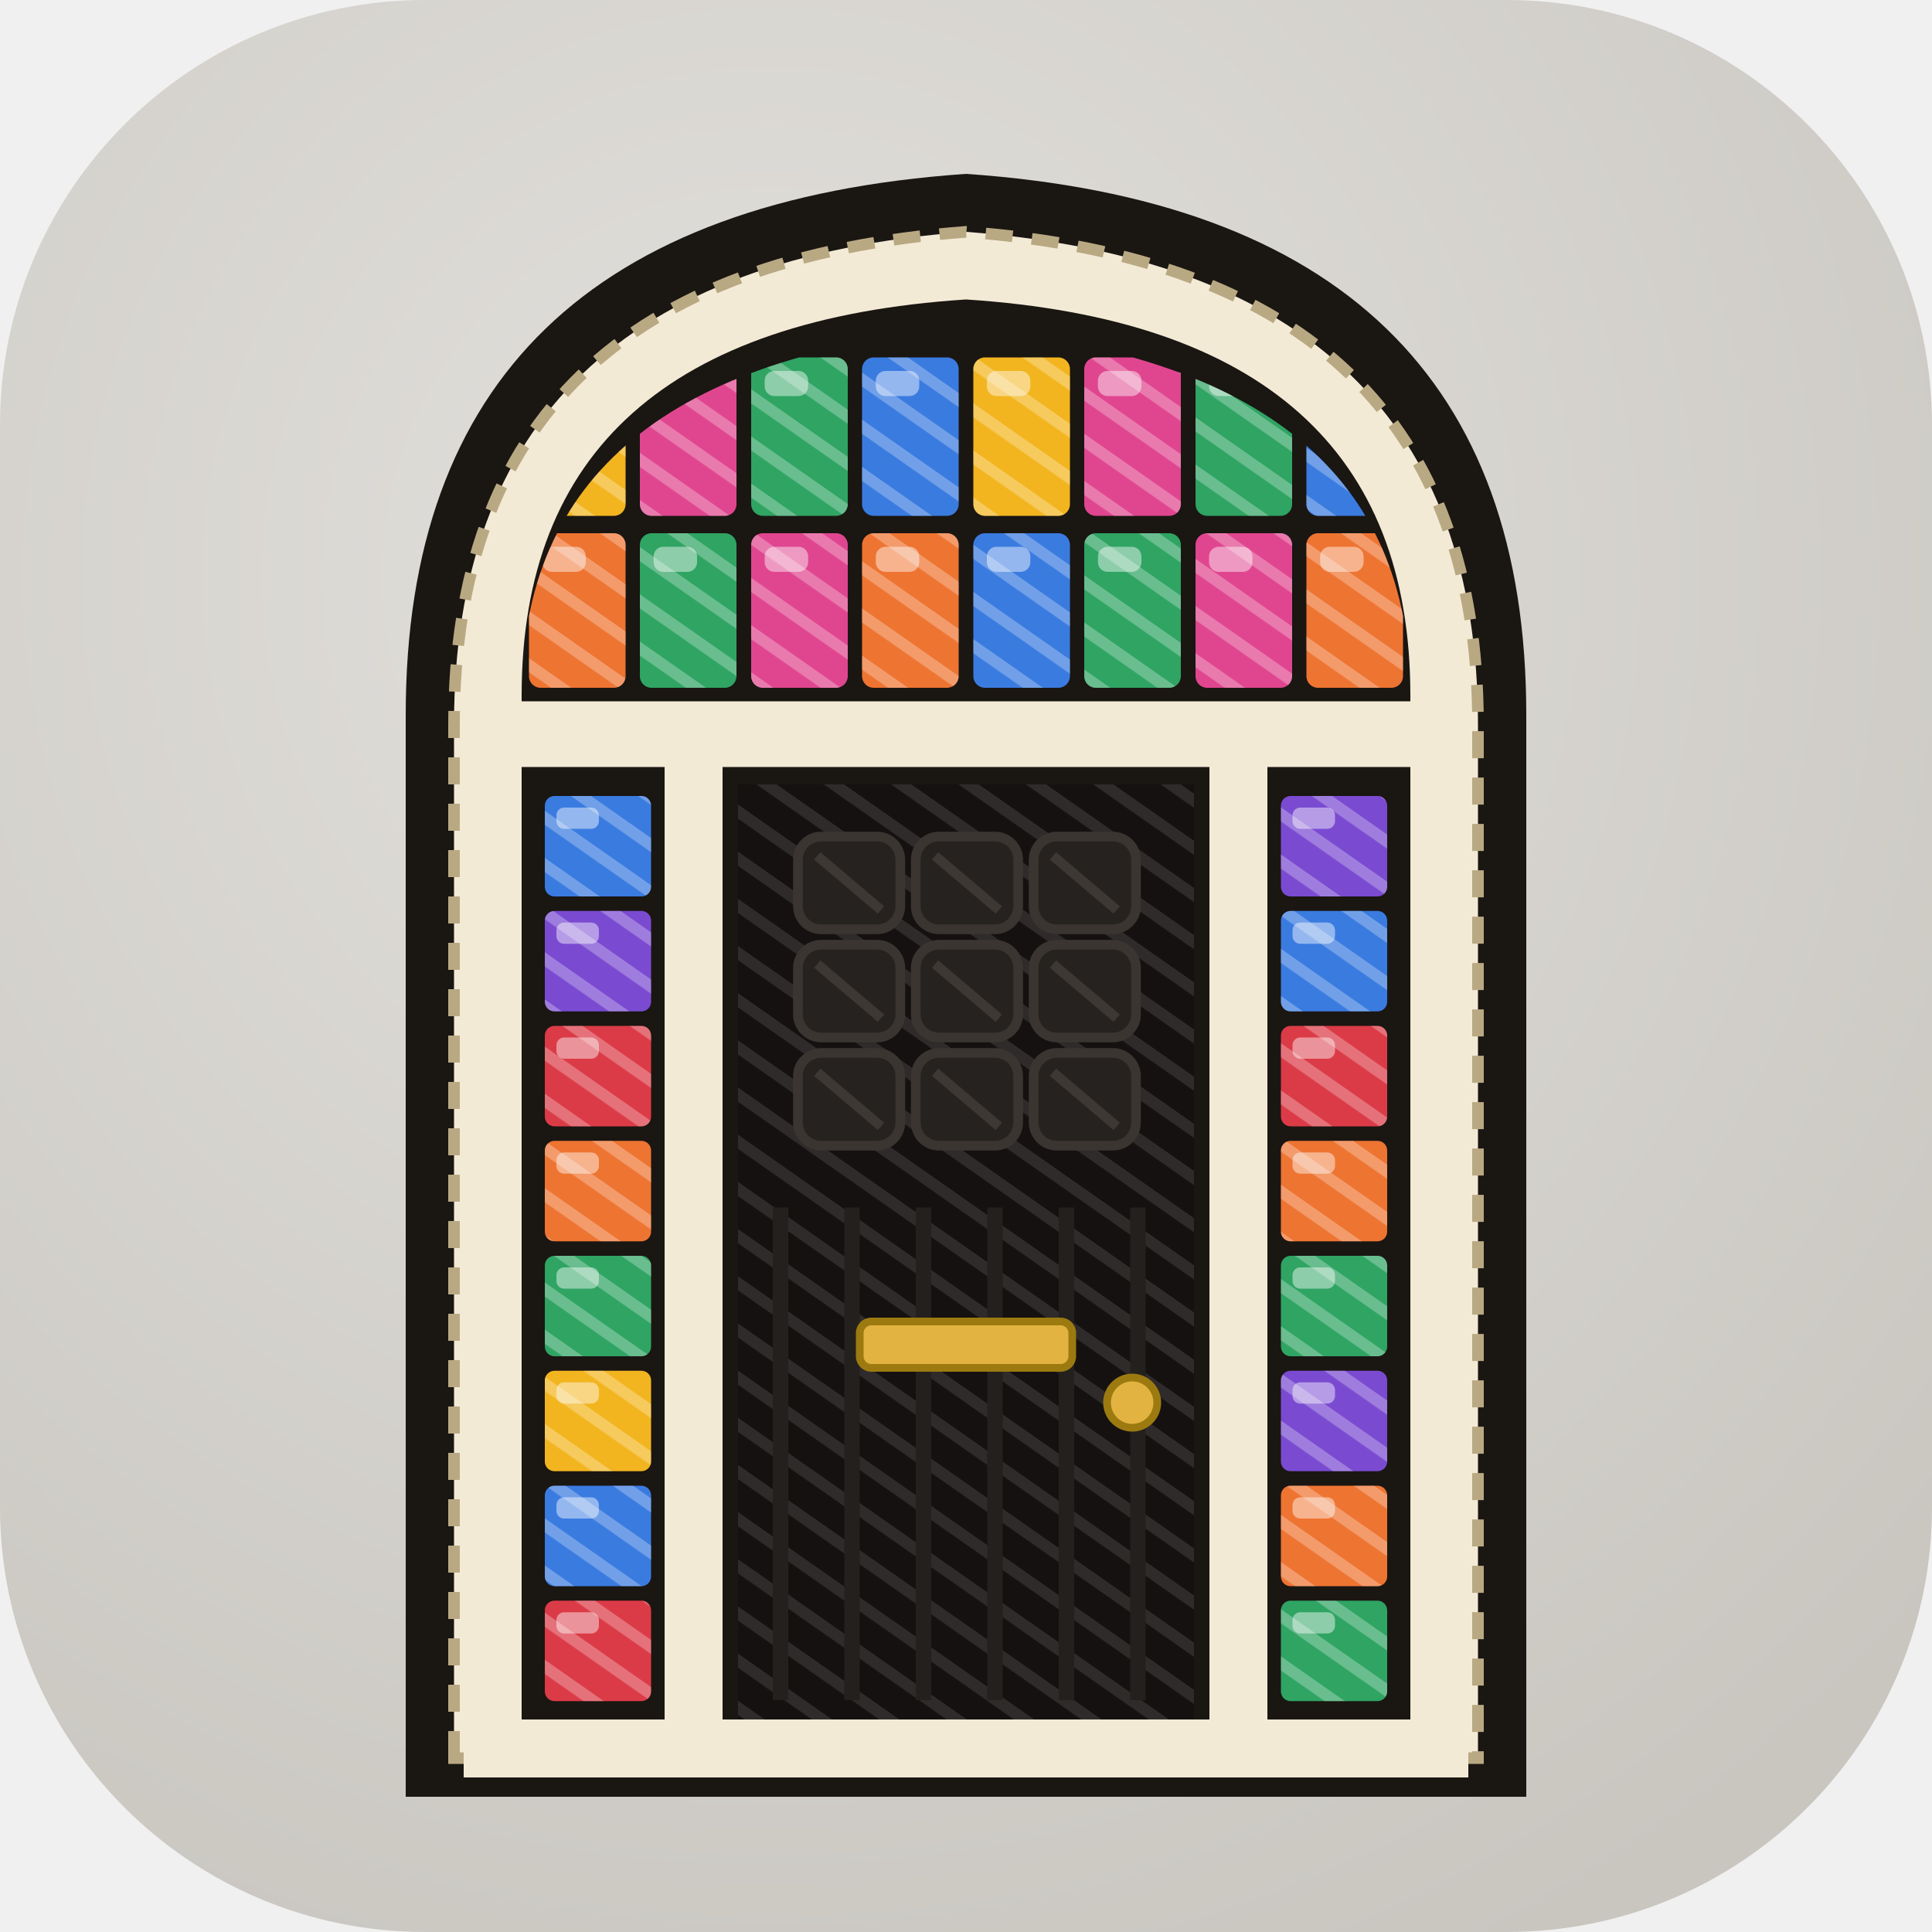
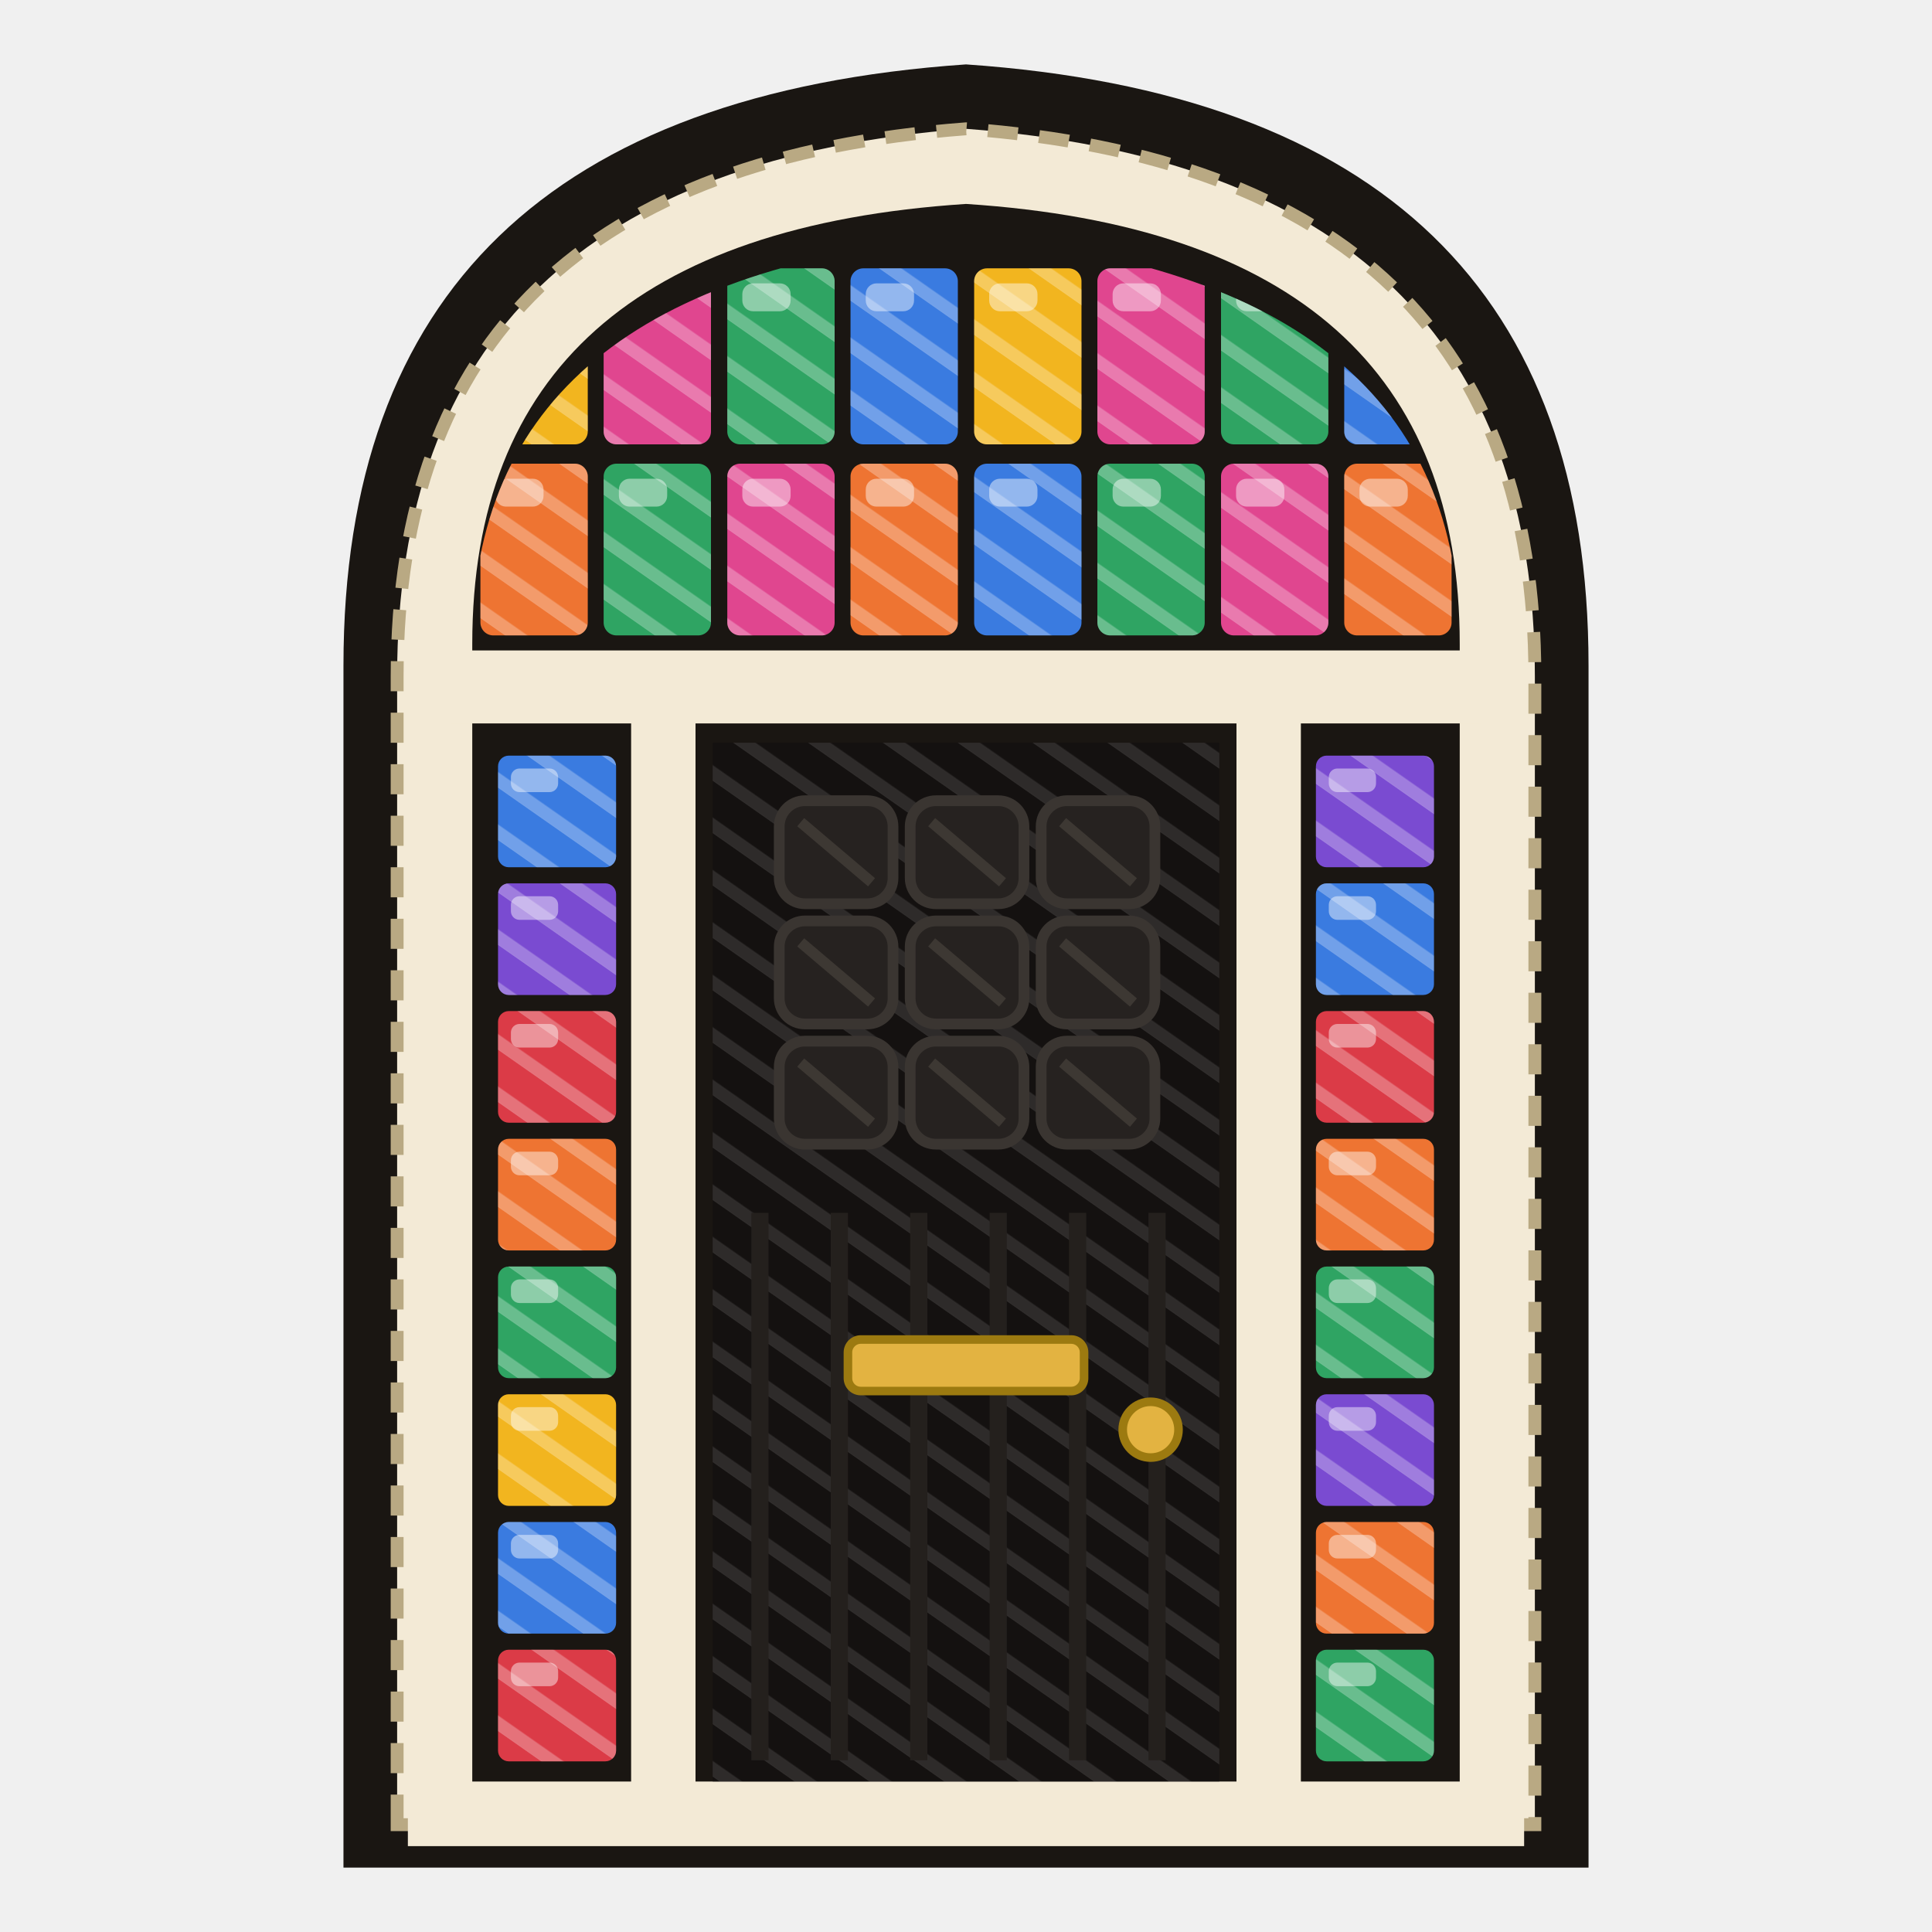
- <svg xmlns="http://www.w3.org/2000/svg" viewBox="0 0 100 100">
+ <svg xmlns="http://www.w3.org/2000/svg" viewBox="5 6 90 90">
  <defs>
    <pattern id="s" width="2" height="2" patternUnits="userSpaceOnUse" patternTransform="rotate(35)">
      <line x1="0" y1=".5" x2="2" y2=".5" stroke="#fff" stroke-opacity=".28" stroke-width=".6" />
    </pattern>
    <clipPath id="arch">
      <path d="M27 37 V36 Q27 19 50 17 Q73 19 73 36 V37 Z" />
    </clipPath>
-     <radialGradient id="bg" cx="40%" cy="30%" r="80%">
-       <stop offset="0" stop-color="#e2e0dc" />
-       <stop offset="1" stop-color="#c9c6c0" />
-     </radialGradient>
  </defs>
-   <rect width="100" height="100" rx="22" fill="url(#bg)" />
  <path d="M21 93 V37 Q21 11 50 9 Q79 11 79 37 V93 Z" fill="#1a1612" />
  <path d="M23.5 91 V37.5 Q23.5 14 50 12 Q76.5 14 76.5 37.5 V91 Z" fill="#f3ead6" />
  <path d="M23.5 91 V37.5 Q23.5 14 50 12 Q76.5 14 76.5 37.5 V91 Z" fill="none" stroke="#b9a983" stroke-width=".6" stroke-dasharray="1.4 1" />
  <path d="M27 89 V36 Q27 17 50 15.5 Q73 17 73 36 V89 Z" fill="#1a1612" />
  <g clip-path="url(#arch)">
    <rect x="27.38" y="18.5" width="5.0" height="8.2" rx=".6" fill="#f2b51f" />
    <rect x="27.38" y="18.5" width="5.0" height="8.2" rx=".6" fill="url(#s)" />
    <rect x="28.07" y="19.2" width="2.25" height="1.3" rx=".5" fill="#fff" opacity=".45" />
    <rect x="33.12" y="18.5" width="5.0" height="8.2" rx=".6" fill="#e0468f" />
    <rect x="33.12" y="18.5" width="5.0" height="8.2" rx=".6" fill="url(#s)" />
    <rect x="33.83" y="19.2" width="2.25" height="1.3" rx=".5" fill="#fff" opacity=".45" />
    <rect x="38.88" y="18.5" width="5.0" height="8.2" rx=".6" fill="#2fa463" />
    <rect x="38.88" y="18.5" width="5.0" height="8.2" rx=".6" fill="url(#s)" />
    <rect x="39.58" y="19.2" width="2.25" height="1.3" rx=".5" fill="#fff" opacity=".45" />
    <rect x="44.62" y="18.5" width="5.0" height="8.2" rx=".6" fill="#3a7be0" />
    <rect x="44.62" y="18.5" width="5.0" height="8.2" rx=".6" fill="url(#s)" />
    <rect x="45.33" y="19.2" width="2.25" height="1.3" rx=".5" fill="#fff" opacity=".45" />
    <rect x="50.38" y="18.5" width="5.0" height="8.2" rx=".6" fill="#f2b51f" />
    <rect x="50.38" y="18.5" width="5.0" height="8.2" rx=".6" fill="url(#s)" />
    <rect x="51.08" y="19.2" width="2.25" height="1.3" rx=".5" fill="#fff" opacity=".45" />
    <rect x="56.12" y="18.5" width="5.0" height="8.2" rx=".6" fill="#e0468f" />
    <rect x="56.12" y="18.5" width="5.0" height="8.2" rx=".6" fill="url(#s)" />
    <rect x="56.83" y="19.2" width="2.25" height="1.3" rx=".5" fill="#fff" opacity=".45" />
    <rect x="61.88" y="18.5" width="5.0" height="8.2" rx=".6" fill="#2fa463" />
    <rect x="61.88" y="18.5" width="5.0" height="8.2" rx=".6" fill="url(#s)" />
    <rect x="62.58" y="19.2" width="2.25" height="1.3" rx=".5" fill="#fff" opacity=".45" />
    <rect x="67.62" y="18.5" width="5.0" height="8.2" rx=".6" fill="#3a7be0" />
    <rect x="67.62" y="18.5" width="5.0" height="8.2" rx=".6" fill="url(#s)" />
    <rect x="68.33" y="19.2" width="2.25" height="1.3" rx=".5" fill="#fff" opacity=".45" />
    <rect x="27.38" y="27.6" width="5.0" height="8" rx=".6" fill="#ee7432" />
    <rect x="27.38" y="27.6" width="5.0" height="8" rx=".6" fill="url(#s)" />
    <rect x="28.07" y="28.3" width="2.25" height="1.3" rx=".5" fill="#fff" opacity=".45" />
    <rect x="33.12" y="27.6" width="5.0" height="8" rx=".6" fill="#2fa463" />
    <rect x="33.12" y="27.6" width="5.0" height="8" rx=".6" fill="url(#s)" />
    <rect x="33.83" y="28.3" width="2.25" height="1.3" rx=".5" fill="#fff" opacity=".45" />
    <rect x="38.88" y="27.6" width="5.0" height="8" rx=".6" fill="#e0468f" />
    <rect x="38.88" y="27.6" width="5.0" height="8" rx=".6" fill="url(#s)" />
    <rect x="39.58" y="28.3" width="2.25" height="1.3" rx=".5" fill="#fff" opacity=".45" />
    <rect x="44.62" y="27.6" width="5.0" height="8" rx=".6" fill="#ee7432" />
    <rect x="44.62" y="27.6" width="5.0" height="8" rx=".6" fill="url(#s)" />
    <rect x="45.33" y="28.3" width="2.25" height="1.3" rx=".5" fill="#fff" opacity=".45" />
    <rect x="50.38" y="27.6" width="5.0" height="8" rx=".6" fill="#3a7be0" />
    <rect x="50.38" y="27.6" width="5.0" height="8" rx=".6" fill="url(#s)" />
    <rect x="51.08" y="28.3" width="2.25" height="1.3" rx=".5" fill="#fff" opacity=".45" />
    <rect x="56.12" y="27.6" width="5.0" height="8" rx=".6" fill="#2fa463" />
    <rect x="56.12" y="27.6" width="5.0" height="8" rx=".6" fill="url(#s)" />
    <rect x="56.83" y="28.3" width="2.25" height="1.3" rx=".5" fill="#fff" opacity=".45" />
    <rect x="61.88" y="27.6" width="5.0" height="8" rx=".6" fill="#e0468f" />
    <rect x="61.88" y="27.6" width="5.0" height="8" rx=".6" fill="url(#s)" />
    <rect x="62.58" y="28.3" width="2.25" height="1.3" rx=".5" fill="#fff" opacity=".45" />
    <rect x="67.62" y="27.6" width="5.0" height="8" rx=".6" fill="#ee7432" />
    <rect x="67.62" y="27.6" width="5.0" height="8" rx=".6" fill="url(#s)" />
    <rect x="68.33" y="28.3" width="2.25" height="1.3" rx=".5" fill="#fff" opacity=".45" />
  </g>
  <rect x="26" y="36.3" width="48" height="3.4" fill="#f3ead6" />
  <rect x="28.2" y="41.20" width="5.5" height="5.2" rx=".5" fill="#3a7be0" />
  <rect x="28.2" y="41.20" width="5.5" height="5.2" rx=".5" fill="url(#s)" />
  <rect x="28.8" y="41.80" width="2.2" height="1.1" rx=".4" fill="#fff" opacity=".45" />
  <rect x="28.2" y="47.15" width="5.5" height="5.2" rx=".5" fill="#7a4bd1" />
  <rect x="28.2" y="47.15" width="5.5" height="5.2" rx=".5" fill="url(#s)" />
  <rect x="28.8" y="47.75" width="2.2" height="1.1" rx=".4" fill="#fff" opacity=".45" />
  <rect x="28.2" y="53.10" width="5.5" height="5.2" rx=".5" fill="#db3b47" />
  <rect x="28.2" y="53.10" width="5.5" height="5.2" rx=".5" fill="url(#s)" />
  <rect x="28.8" y="53.70" width="2.2" height="1.1" rx=".4" fill="#fff" opacity=".45" />
  <rect x="28.2" y="59.05" width="5.5" height="5.2" rx=".5" fill="#ee7432" />
  <rect x="28.2" y="59.05" width="5.5" height="5.2" rx=".5" fill="url(#s)" />
  <rect x="28.8" y="59.65" width="2.2" height="1.1" rx=".4" fill="#fff" opacity=".45" />
  <rect x="28.2" y="65.00" width="5.5" height="5.2" rx=".5" fill="#2fa463" />
  <rect x="28.2" y="65.00" width="5.5" height="5.2" rx=".5" fill="url(#s)" />
  <rect x="28.8" y="65.60" width="2.2" height="1.1" rx=".4" fill="#fff" opacity=".45" />
  <rect x="28.2" y="70.95" width="5.5" height="5.2" rx=".5" fill="#f2b51f" />
  <rect x="28.2" y="70.95" width="5.5" height="5.2" rx=".5" fill="url(#s)" />
  <rect x="28.8" y="71.55" width="2.2" height="1.1" rx=".4" fill="#fff" opacity=".45" />
  <rect x="28.2" y="76.90" width="5.5" height="5.2" rx=".5" fill="#3a7be0" />
  <rect x="28.2" y="76.90" width="5.5" height="5.2" rx=".5" fill="url(#s)" />
  <rect x="28.8" y="77.50" width="2.2" height="1.1" rx=".4" fill="#fff" opacity=".45" />
  <rect x="28.2" y="82.85" width="5.5" height="5.2" rx=".5" fill="#db3b47" />
  <rect x="28.2" y="82.85" width="5.5" height="5.2" rx=".5" fill="url(#s)" />
  <rect x="28.8" y="83.45" width="2.2" height="1.1" rx=".4" fill="#fff" opacity=".45" />
  <rect x="66.3" y="41.20" width="5.5" height="5.2" rx=".5" fill="#7a4bd1" />
  <rect x="66.3" y="41.20" width="5.5" height="5.2" rx=".5" fill="url(#s)" />
  <rect x="66.9" y="41.80" width="2.2" height="1.1" rx=".4" fill="#fff" opacity=".45" />
  <rect x="66.3" y="47.15" width="5.5" height="5.2" rx=".5" fill="#3a7be0" />
  <rect x="66.3" y="47.15" width="5.5" height="5.2" rx=".5" fill="url(#s)" />
  <rect x="66.9" y="47.75" width="2.2" height="1.1" rx=".4" fill="#fff" opacity=".45" />
  <rect x="66.3" y="53.10" width="5.5" height="5.2" rx=".5" fill="#db3b47" />
  <rect x="66.3" y="53.10" width="5.5" height="5.2" rx=".5" fill="url(#s)" />
  <rect x="66.9" y="53.70" width="2.2" height="1.1" rx=".4" fill="#fff" opacity=".45" />
  <rect x="66.3" y="59.05" width="5.5" height="5.2" rx=".5" fill="#ee7432" />
  <rect x="66.3" y="59.05" width="5.5" height="5.2" rx=".5" fill="url(#s)" />
  <rect x="66.9" y="59.65" width="2.2" height="1.1" rx=".4" fill="#fff" opacity=".45" />
  <rect x="66.3" y="65.00" width="5.5" height="5.2" rx=".5" fill="#2fa463" />
  <rect x="66.3" y="65.00" width="5.5" height="5.2" rx=".5" fill="url(#s)" />
  <rect x="66.9" y="65.60" width="2.2" height="1.1" rx=".4" fill="#fff" opacity=".45" />
  <rect x="66.3" y="70.95" width="5.5" height="5.2" rx=".5" fill="#7a4bd1" />
  <rect x="66.3" y="70.95" width="5.5" height="5.2" rx=".5" fill="url(#s)" />
  <rect x="66.9" y="71.55" width="2.2" height="1.1" rx=".4" fill="#fff" opacity=".45" />
  <rect x="66.3" y="76.90" width="5.5" height="5.2" rx=".5" fill="#ee7432" />
  <rect x="66.3" y="76.90" width="5.5" height="5.2" rx=".5" fill="url(#s)" />
  <rect x="66.9" y="77.50" width="2.2" height="1.1" rx=".4" fill="#fff" opacity=".45" />
  <rect x="66.3" y="82.85" width="5.5" height="5.2" rx=".5" fill="#2fa463" />
  <rect x="66.3" y="82.85" width="5.5" height="5.2" rx=".5" fill="url(#s)" />
  <rect x="66.9" y="83.45" width="2.2" height="1.1" rx=".4" fill="#fff" opacity=".45" />
  <rect x="34.4" y="39.5" width="3" height="50" fill="#f3ead6" />
  <rect x="62.6" y="39.5" width="3" height="50" fill="#f3ead6" />
  <rect x="38.2" y="40.6" width="23.6" height="48.4" fill="#141110" />
  <rect x="38.2" y="40.6" width="23.6" height="48.4" fill="url(#s)" opacity=".4" />
  <rect x="41.30" y="43.30" width="5.3" height="4.8" rx="1.2" fill="#262220" stroke="#3a3531" stroke-width=".5" />
  <path d="M42.30 44.30 l3.3 2.8" stroke="#3d3833" stroke-width=".5" />
  <rect x="47.40" y="43.30" width="5.3" height="4.8" rx="1.2" fill="#262220" stroke="#3a3531" stroke-width=".5" />
  <path d="M48.40 44.30 l3.3 2.8" stroke="#3d3833" stroke-width=".5" />
  <rect x="53.50" y="43.30" width="5.3" height="4.8" rx="1.2" fill="#262220" stroke="#3a3531" stroke-width=".5" />
  <path d="M54.50 44.30 l3.3 2.8" stroke="#3d3833" stroke-width=".5" />
  <rect x="41.30" y="48.90" width="5.3" height="4.8" rx="1.2" fill="#262220" stroke="#3a3531" stroke-width=".5" />
  <path d="M42.30 49.90 l3.3 2.8" stroke="#3d3833" stroke-width=".5" />
  <rect x="47.40" y="48.90" width="5.3" height="4.8" rx="1.2" fill="#262220" stroke="#3a3531" stroke-width=".5" />
  <path d="M48.40 49.90 l3.3 2.8" stroke="#3d3833" stroke-width=".5" />
  <rect x="53.50" y="48.90" width="5.3" height="4.8" rx="1.2" fill="#262220" stroke="#3a3531" stroke-width=".5" />
  <path d="M54.50 49.90 l3.3 2.8" stroke="#3d3833" stroke-width=".5" />
  <rect x="41.30" y="54.50" width="5.3" height="4.8" rx="1.2" fill="#262220" stroke="#3a3531" stroke-width=".5" />
  <path d="M42.30 55.50 l3.3 2.8" stroke="#3d3833" stroke-width=".5" />
  <rect x="47.40" y="54.50" width="5.3" height="4.8" rx="1.2" fill="#262220" stroke="#3a3531" stroke-width=".5" />
  <path d="M48.40 55.50 l3.3 2.8" stroke="#3d3833" stroke-width=".5" />
  <rect x="53.50" y="54.50" width="5.3" height="4.8" rx="1.2" fill="#262220" stroke="#3a3531" stroke-width=".5" />
  <path d="M54.50 55.50 l3.3 2.8" stroke="#3d3833" stroke-width=".5" />
  <line x1="40.40" y1="62.5" x2="40.40" y2="88" stroke="#24201d" stroke-width=".8" />
  <line x1="44.10" y1="62.5" x2="44.10" y2="88" stroke="#24201d" stroke-width=".8" />
  <line x1="47.80" y1="62.5" x2="47.80" y2="88" stroke="#24201d" stroke-width=".8" />
  <line x1="51.50" y1="62.5" x2="51.50" y2="88" stroke="#24201d" stroke-width=".8" />
  <line x1="55.20" y1="62.5" x2="55.20" y2="88" stroke="#24201d" stroke-width=".8" />
  <line x1="58.90" y1="62.5" x2="58.90" y2="88" stroke="#24201d" stroke-width=".8" />
  <rect x="44.5" y="68.4" width="11" height="2.4" rx=".6" fill="#e3b341" stroke="#9c7a10" stroke-width=".4" />
  <circle cx="58.6" cy="72.6" r="1.3" fill="#e3b341" stroke="#9c7a10" stroke-width=".4" />
  <rect x="24" y="89" width="52" height="3" fill="#f3ead6" />
</svg>
